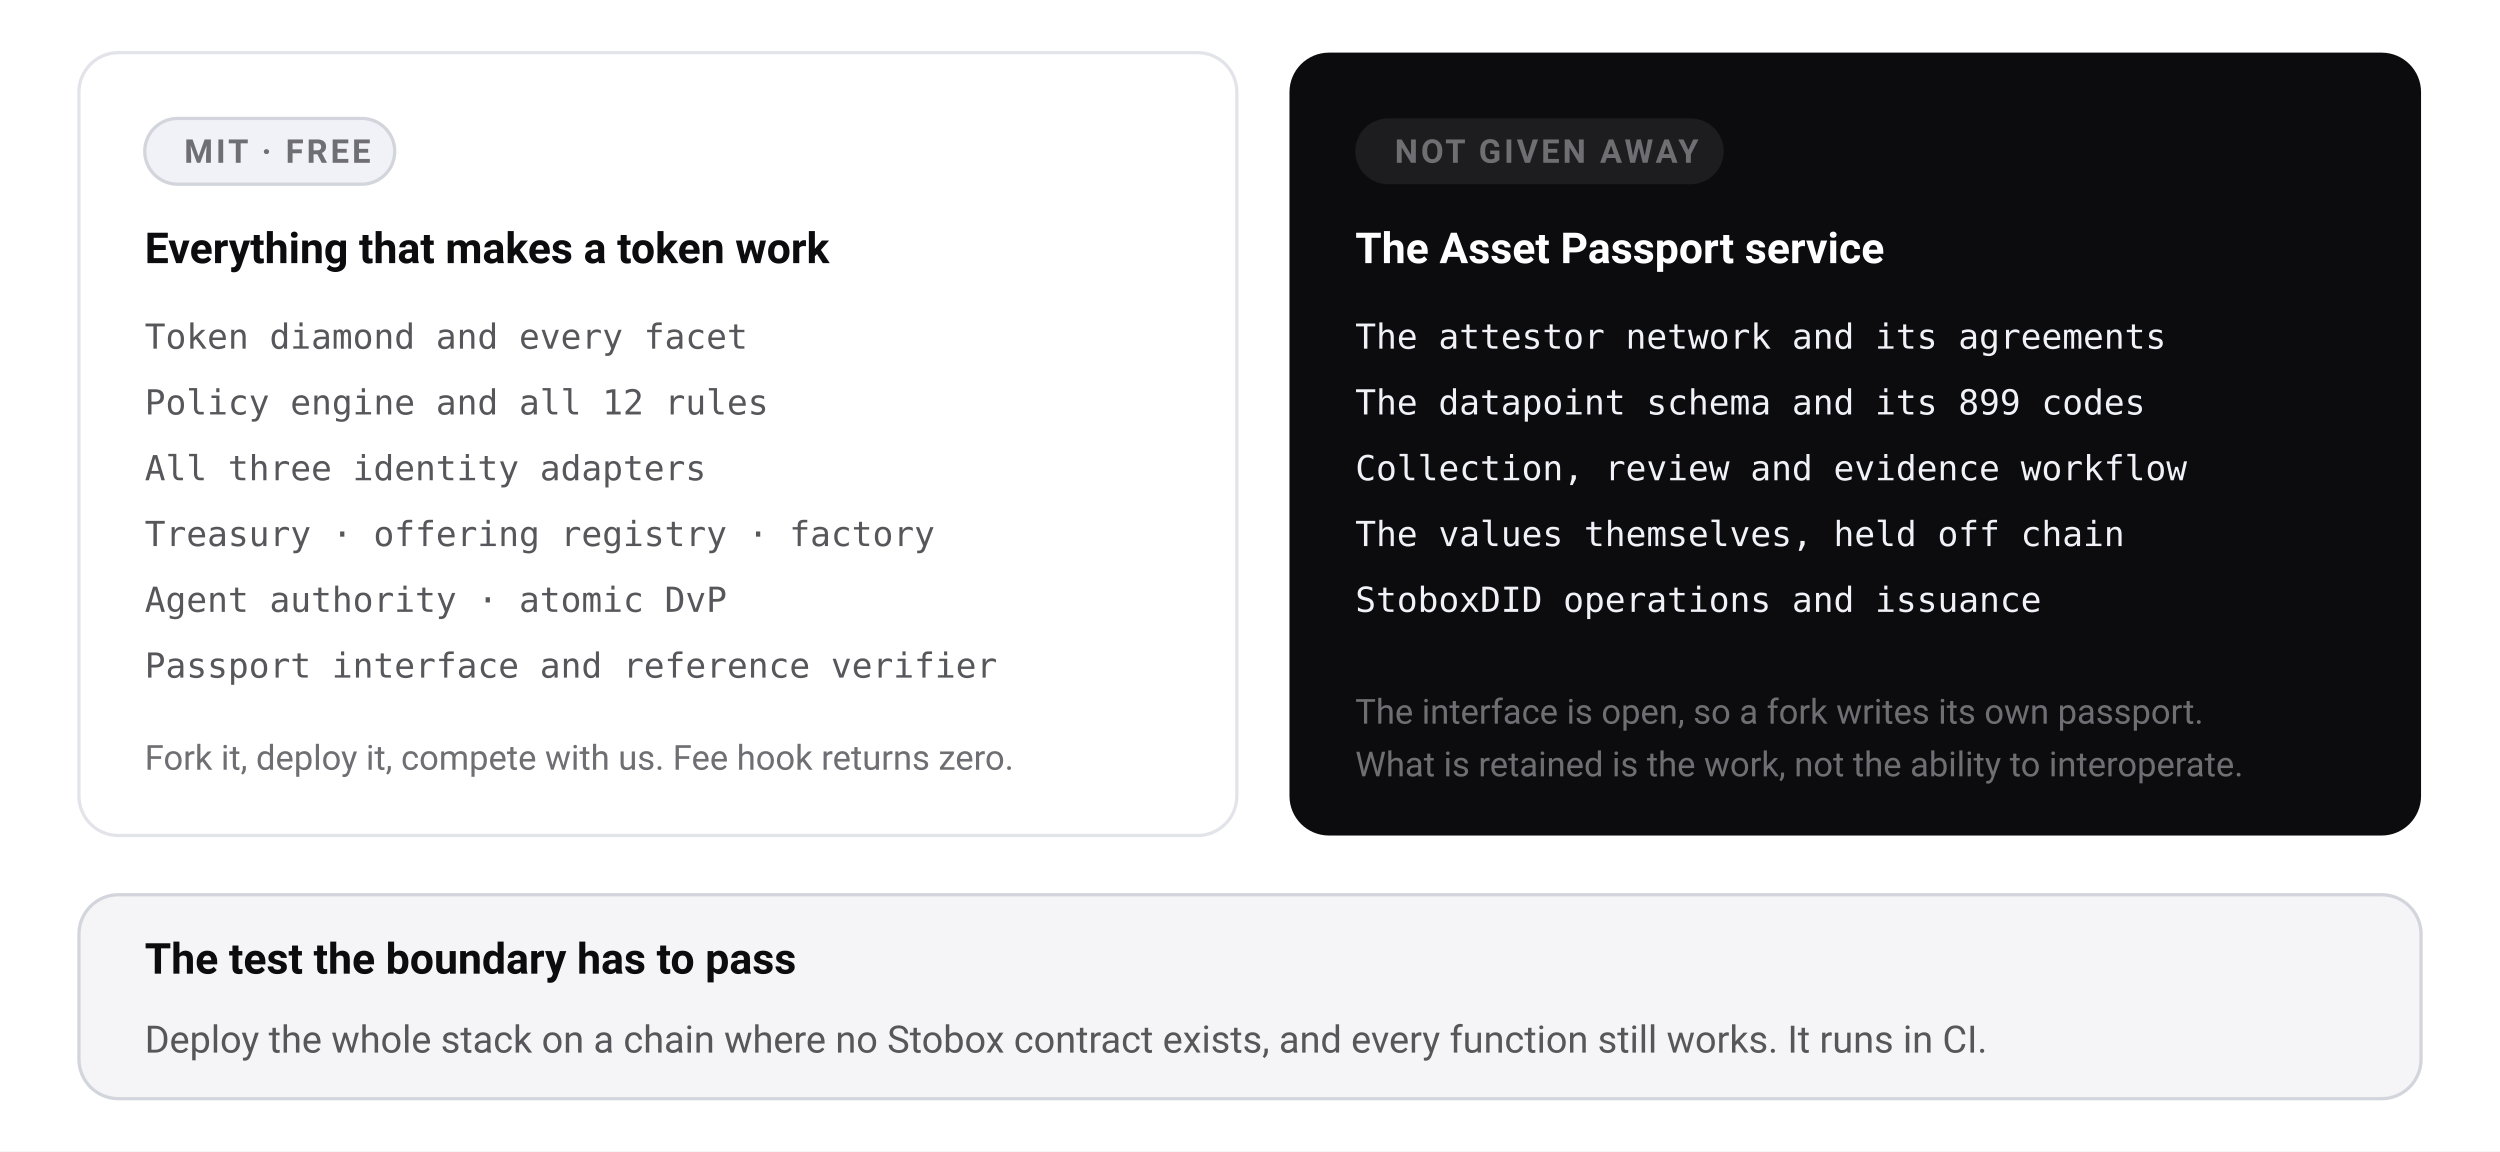
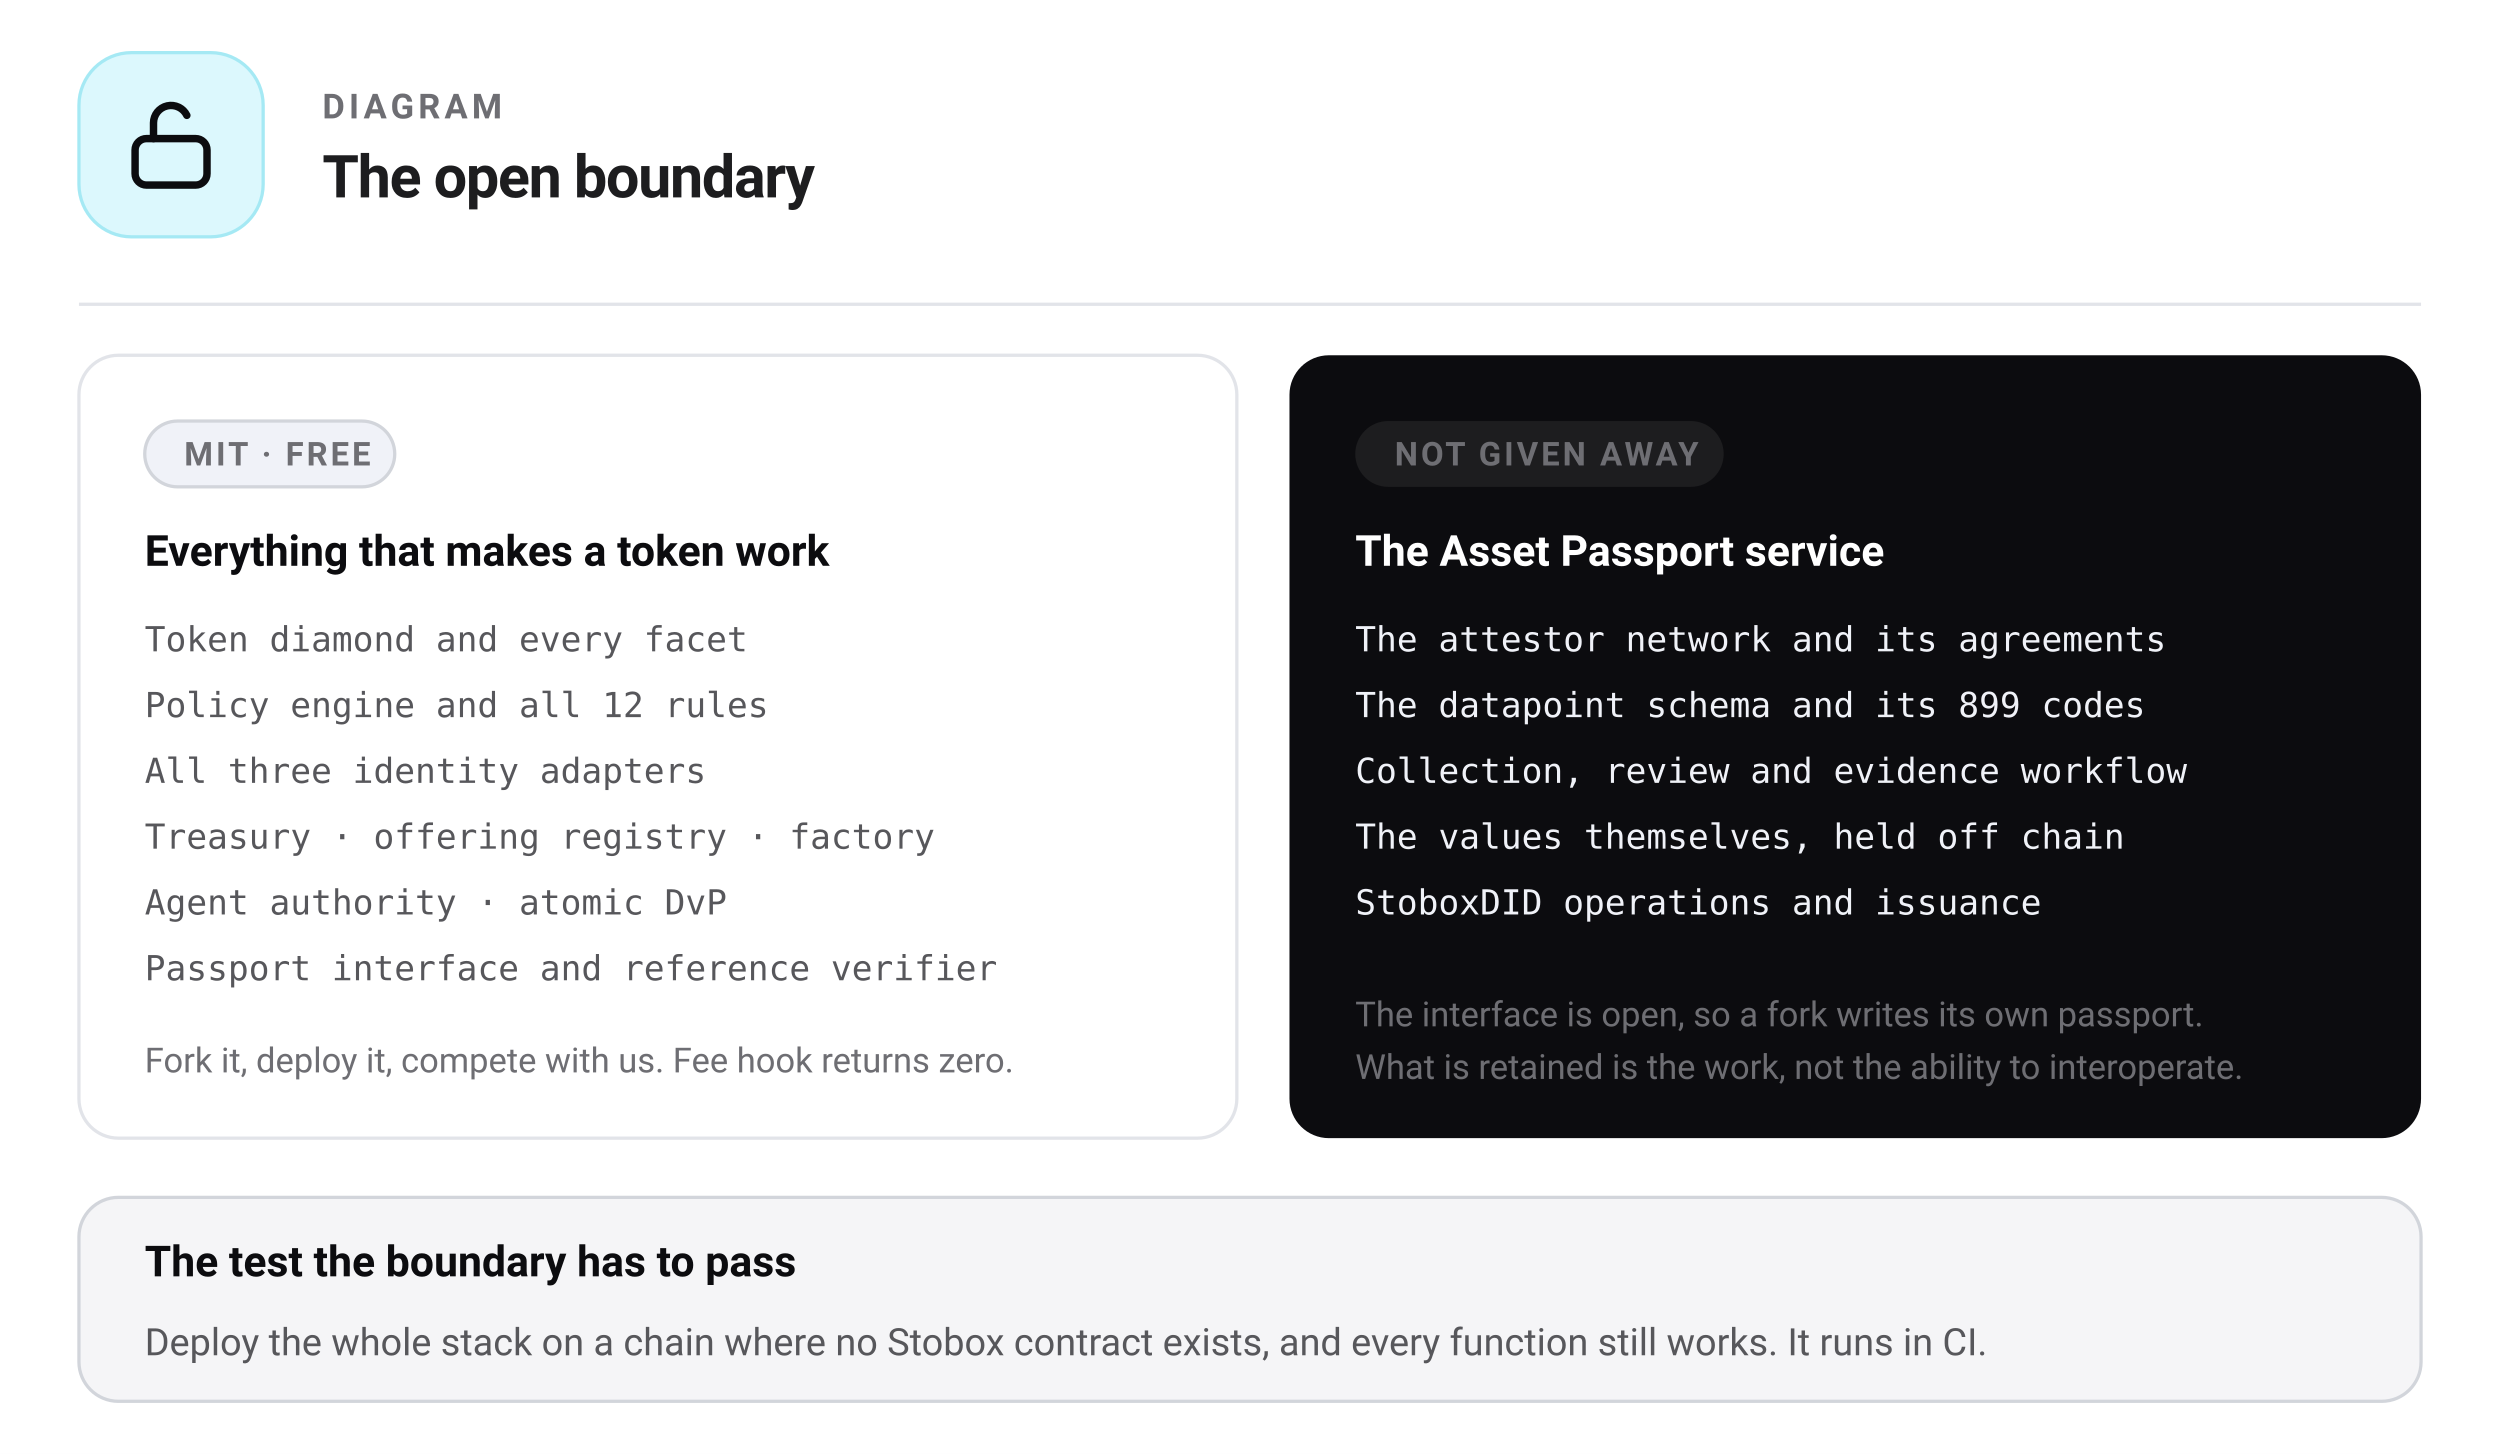
- <svg xmlns="http://www.w3.org/2000/svg" viewBox="0 0 760 350" width="760" height="350" class="d-bnd">
+ <svg xmlns="http://www.w3.org/2000/svg" viewBox="0 0 760 442" width="760" height="442" class="d-bnd">
  <style>
.d-bnd text{font-family:-apple-system,BlinkMacSystemFont,"Segoe UI",Roboto,Helvetica,Arial,sans-serif;fill:#0C0C0F}
.d-bnd .lbl{font-size:10px;font-weight:700;letter-spacing:.09em;fill:#6E6E73}
.d-bnd .st{font-size:13px;font-weight:600}
.d-bnd .sm{font-size:11.5px;fill:#57575B}
.d-bnd .fa{font-size:10.5px;fill:#6E6E73}
.d-bnd .mos{font-family:ui-monospace,SFMono-Regular,Menlo,monospace;font-size:10.5px;fill:#57575B}
.d-bnd .i-st{fill:#FFFFFF}
.d-bnd .i-sm{fill:#6E6E73}
.d-bnd .i-mos{fill:#F0F2F8}
+ 
+ .d-bnd .hdt{font-size:18px;font-weight:700;letter-spacing:-.022em;fill:#1D1D1F}
+ .d-bnd .hdk{font-size:10.5px;font-weight:700;letter-spacing:.12em;fill:#6E6E73}
+ .d-bnd .ico{fill:none;stroke:#0C0C0F;stroke-width:1.7;stroke-linecap:round;stroke-linejoin:round}
</style>
-   <rect width="760" height="350" fill="#FFFFFF" />
-   <rect x="24" y="16" width="352" height="238" rx="12" fill="#FFFFFF" stroke="#E2E4E9" />
-   <rect x="44" y="36" width="76" height="20" rx="10" fill="#F0F2F8" stroke="#D2D5DB" />
-   <text class="lbl" x="56" y="49.5">MIT · FREE</text>
-   <text class="st" x="44" y="80">Everything that makes a token work</text>
-   <text class="mos" x="44" y="106">Token diamond and every facet</text>
-   <text class="mos" x="44" y="126">Policy engine and all 12 rules</text>
-   <text class="mos" x="44" y="146">All three identity adapters</text>
-   <text class="mos" x="44" y="166">Treasury · offering registry · factory</text>
-   <text class="mos" x="44" y="186">Agent authority · atomic DvP</text>
-   <text class="mos" x="44" y="206">Passport interface and reference verifier</text>
-   <text class="fa" x="44" y="234">Fork it, deploy it, compete with us. Fee hook returns zero.</text>
-   <rect x="392" y="16" width="344" height="238" rx="12" fill="#0C0C0F" />
-   <rect x="412" y="36" width="112" height="20" rx="10" fill="#1D1D1F" />
-   <text class="lbl i-sm" x="424" y="49.5">NOT GIVEN AWAY</text>
-   <text class="st i-st" x="412" y="80">The Asset Passport service</text>
-   <text class="mos i-mos" x="412" y="106">The attestor network and its agreements</text>
-   <text class="mos i-mos" x="412" y="126">The datapoint schema and its 899 codes</text>
-   <text class="mos i-mos" x="412" y="146">Collection, review and evidence workflow</text>
-   <text class="mos i-mos" x="412" y="166">The values themselves, held off chain</text>
-   <text class="mos i-mos" x="412" y="186">StoboxDID operations and issuance</text>
-   <text class="fa i-sm" x="412" y="220">The interface is open, so a fork writes its own passport.</text>
-   <text class="fa i-sm" x="412" y="236">What is retained is the work, not the ability to interoperate.</text>
-   <rect x="24" y="272" width="712" height="62" rx="12" fill="#F5F5F7" stroke="#D2D5DB" />
-   <text class="st" x="44" y="296">The test the boundary has to pass</text>
-   <text class="sm" x="44" y="320">Deploy the whole stack on a chain where no Stobox contract exists, and every function still works. It runs in CI.</text>
+   <rect width="760" height="442" fill="#FFFFFF" />
+   <rect x="24" y="16" width="56" height="56" rx="16" fill="#22D3EE" fill-opacity="0.16" stroke="#A5E9F4" />
+   <g class="ico" transform="translate(36,28) scale(1.3333)">
+     <rect x="3.8" y="10.6" width="16.4" height="10.6" rx="2.6" />
+     <path d="M8 10.6V7a4 4 0 0 1 7.6-1.7" />
+   </g>
+   <text class="hdk" x="98" y="36">DIAGRAM</text>
+   <text class="hdt" x="98" y="60">The open boundary</text>
+   <rect x="24" y="92" width="712.0" height="1" fill="#E2E4E9" />
+   <g transform="translate(0,92)">
+     <rect x="24" y="16" width="352" height="238" rx="12" fill="#FFFFFF" stroke="#E2E4E9" />
+     <rect x="44" y="36" width="76" height="20" rx="10" fill="#F0F2F8" stroke="#D2D5DB" />
+     <text class="lbl" x="56" y="49.5">MIT · FREE</text>
+     <text class="st" x="44" y="80">Everything that makes a token work</text>
+     <text class="mos" x="44" y="106">Token diamond and every facet</text>
+     <text class="mos" x="44" y="126">Policy engine and all 12 rules</text>
+     <text class="mos" x="44" y="146">All three identity adapters</text>
+     <text class="mos" x="44" y="166">Treasury · offering registry · factory</text>
+     <text class="mos" x="44" y="186">Agent authority · atomic DvP</text>
+     <text class="mos" x="44" y="206">Passport interface and reference verifier</text>
+     <text class="fa" x="44" y="234">Fork it, deploy it, compete with us. Fee hook returns zero.</text>
+     <rect x="392" y="16" width="344" height="238" rx="12" fill="#0C0C0F" />
+     <rect x="412" y="36" width="112" height="20" rx="10" fill="#1D1D1F" />
+     <text class="lbl i-sm" x="424" y="49.5">NOT GIVEN AWAY</text>
+     <text class="st i-st" x="412" y="80">The Asset Passport service</text>
+     <text class="mos i-mos" x="412" y="106">The attestor network and its agreements</text>
+     <text class="mos i-mos" x="412" y="126">The datapoint schema and its 899 codes</text>
+     <text class="mos i-mos" x="412" y="146">Collection, review and evidence workflow</text>
+     <text class="mos i-mos" x="412" y="166">The values themselves, held off chain</text>
+     <text class="mos i-mos" x="412" y="186">StoboxDID operations and issuance</text>
+     <text class="fa i-sm" x="412" y="220">The interface is open, so a fork writes its own passport.</text>
+     <text class="fa i-sm" x="412" y="236">What is retained is the work, not the ability to interoperate.</text>
+     <rect x="24" y="272" width="712" height="62" rx="12" fill="#F5F5F7" stroke="#D2D5DB" />
+     <text class="st" x="44" y="296">The test the boundary has to pass</text>
+     <text class="sm" x="44" y="320">Deploy the whole stack on a chain where no Stobox contract exists, and every function still works. It runs in CI.</text>
+   </g>
</svg>
